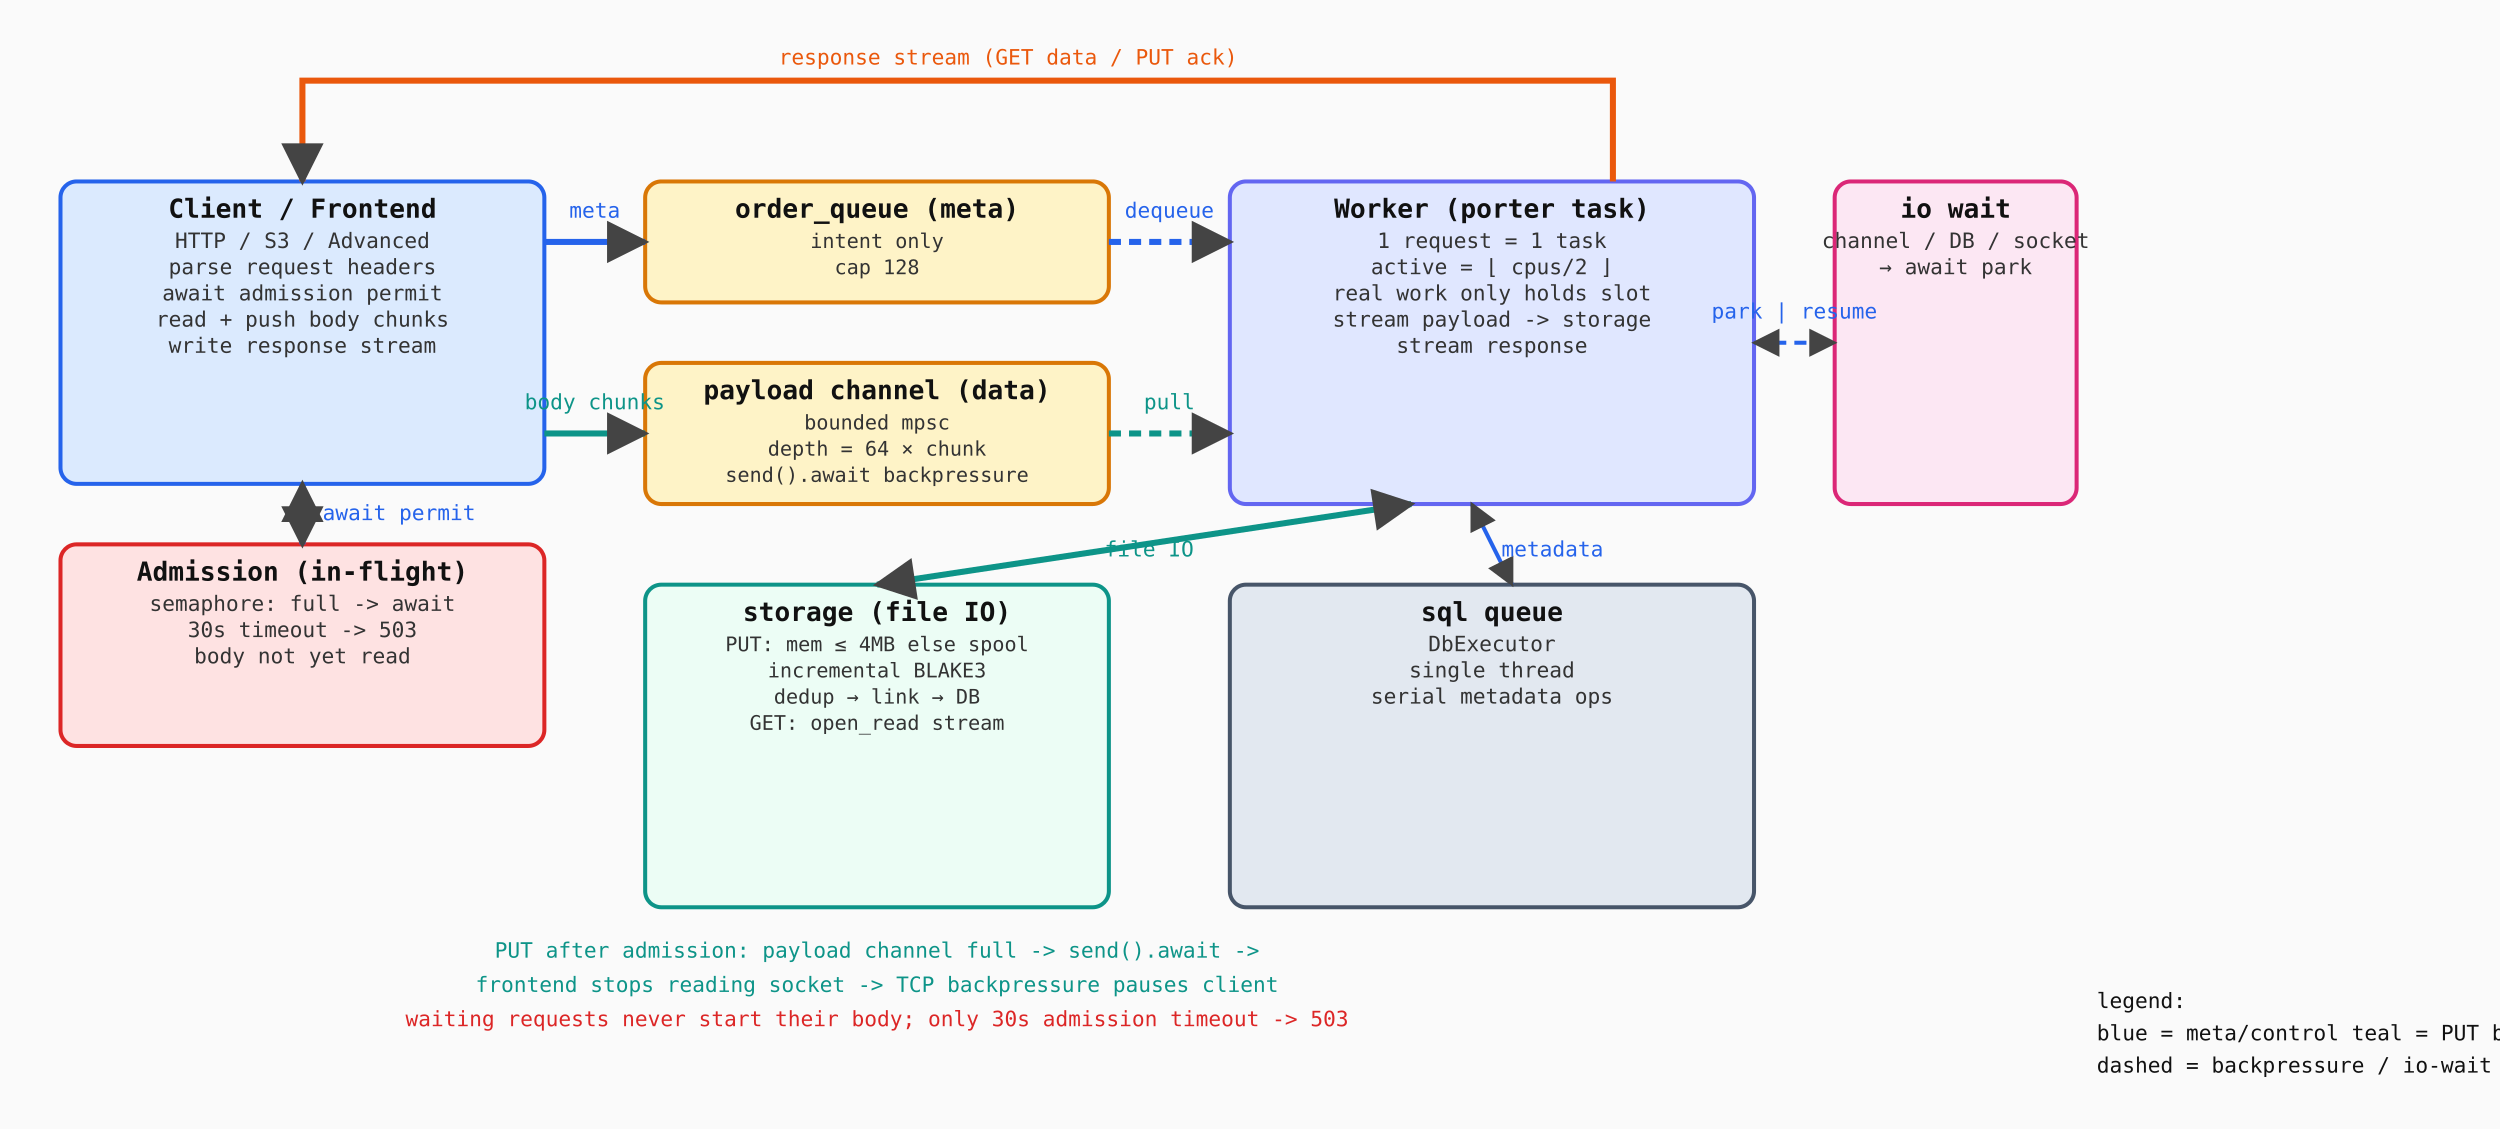
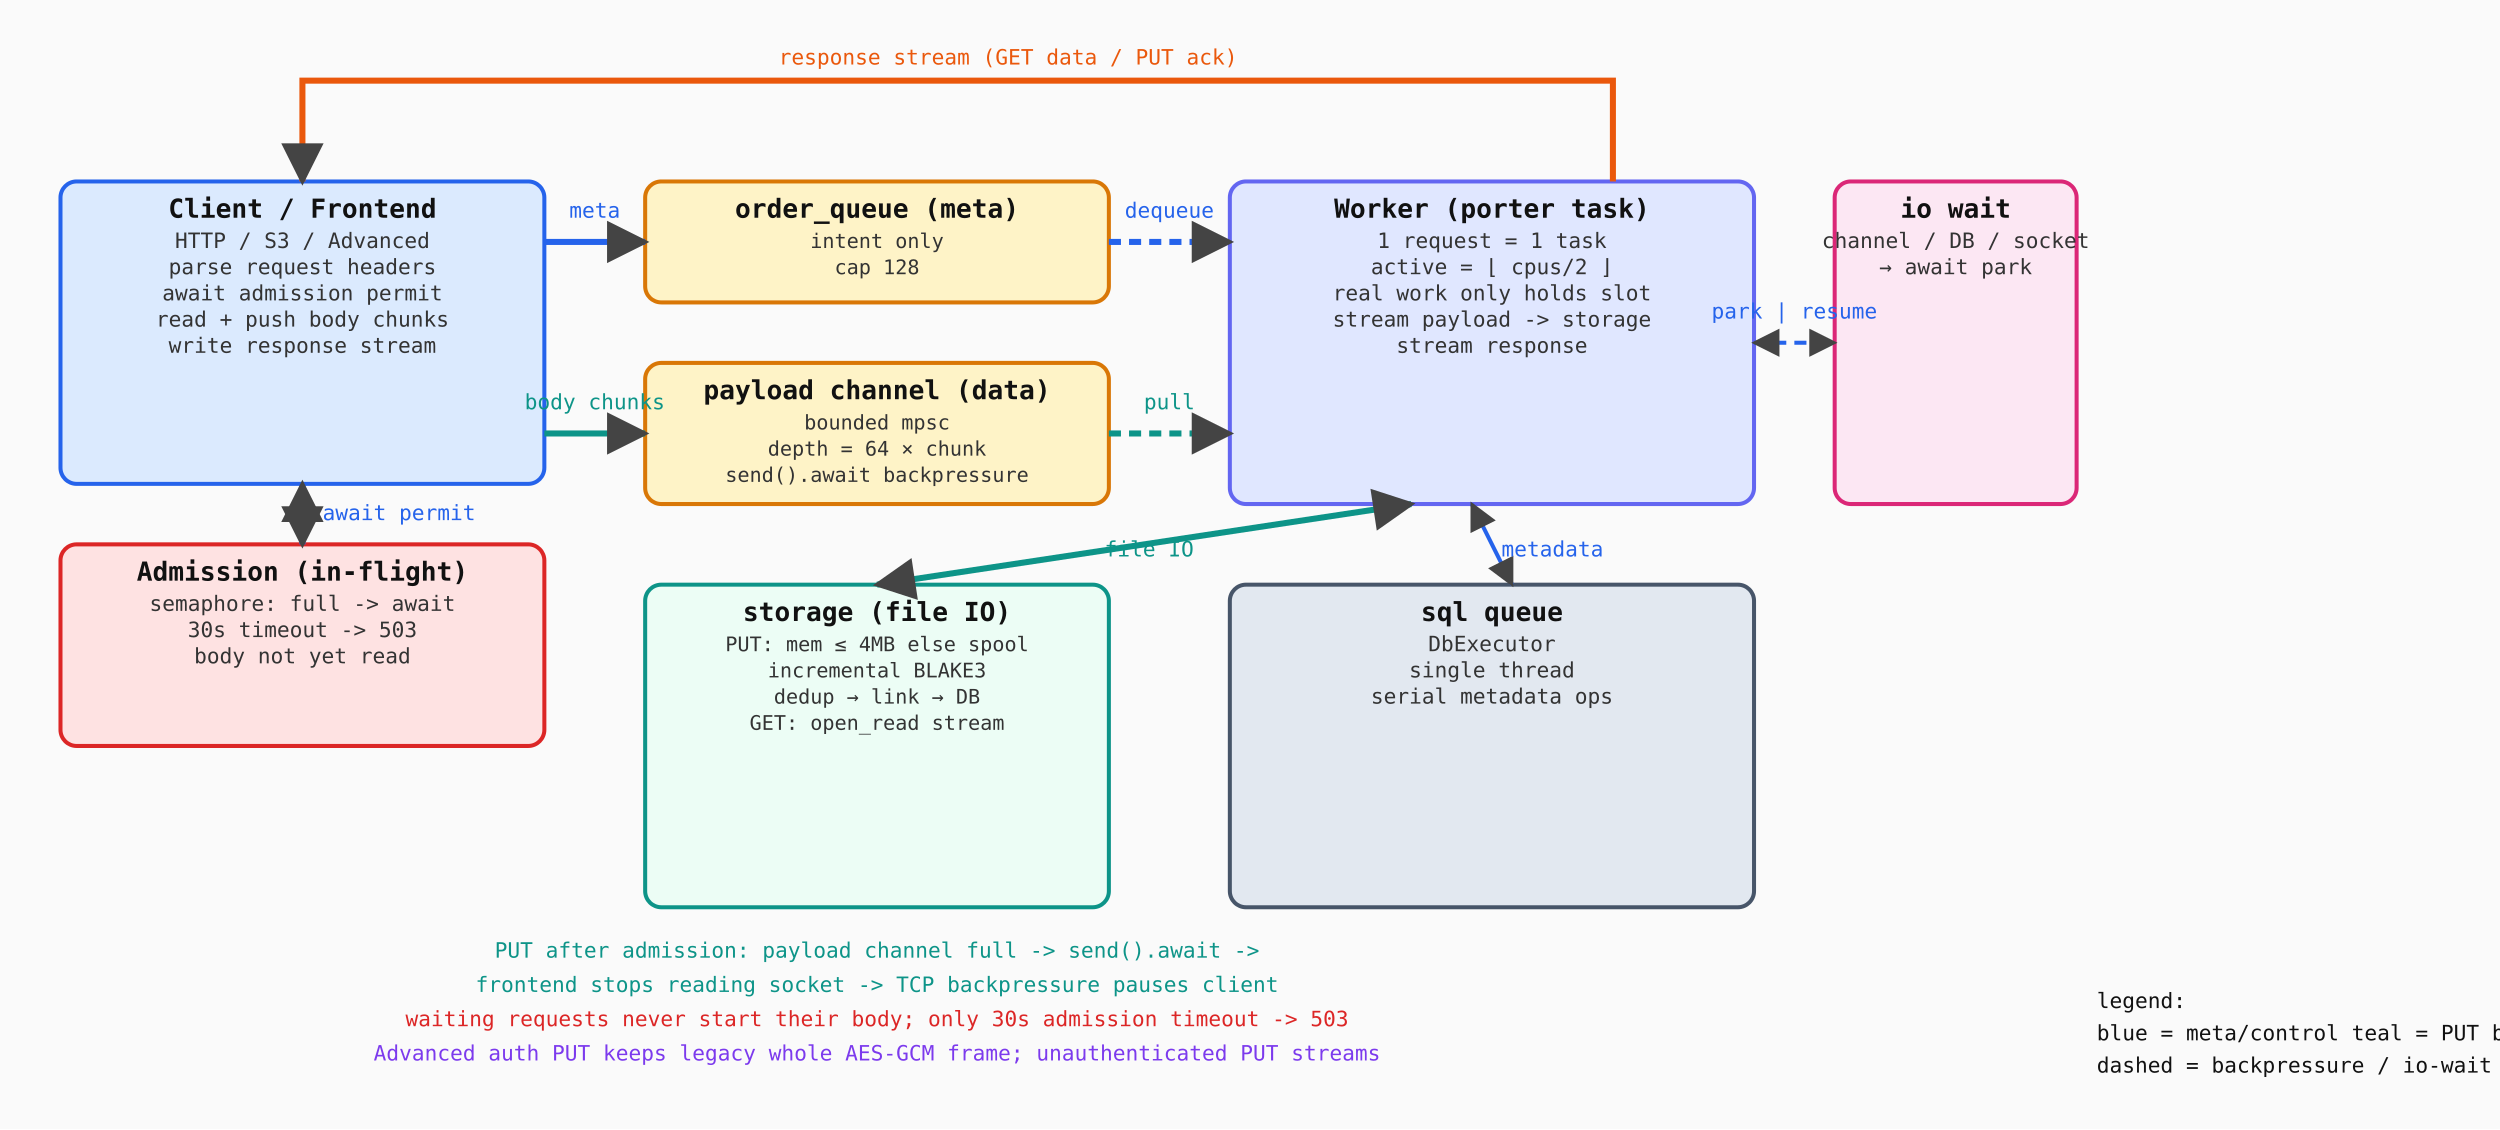
<svg xmlns="http://www.w3.org/2000/svg" width="1240" height="560" viewBox="0 0 1240 560" font-family="monospace">
  <rect x="0" y="0" width="1240" height="560" fill="#fafafa" />
  <defs>
    <marker id="b" viewBox="0 0 10 10" refX="9" refY="5" markerWidth="7" markerHeight="7" orient="auto-start-reverse">
      <path d="M0,0 L10,5 L0,10 z" fill="#444" />
    </marker>
  </defs>
  <rect x="30" y="90" width="240" height="150" rx="8" fill="#dbeafe" stroke="#2563eb" stroke-width="2" />
  <text x="150.0" y="108" text-anchor="middle" font-family="monospace" font-size="13" font-weight="bold" fill="#111">Client / Frontend</text>
  <text x="150.0" y="123" text-anchor="middle" font-family="monospace" font-size="10.5" fill="#333">HTTP / S3 / Advanced</text>
  <text x="150.0" y="136" text-anchor="middle" font-family="monospace" font-size="10.5" fill="#333">parse request headers</text>
  <text x="150.0" y="149" text-anchor="middle" font-family="monospace" font-size="10.5" fill="#333">await admission permit</text>
  <text x="150.0" y="162" text-anchor="middle" font-family="monospace" font-size="10.5" fill="#333">read + push body chunks</text>
  <text x="150.0" y="175" text-anchor="middle" font-family="monospace" font-size="10.5" fill="#333">write response stream</text>
  <rect x="30" y="270" width="240" height="100" rx="8" fill="#fee2e2" stroke="#dc2626" stroke-width="2" />
  <text x="150.0" y="288" text-anchor="middle" font-family="monospace" font-size="13" font-weight="bold" fill="#111">Admission (in-flight)</text>
  <text x="150.0" y="303" text-anchor="middle" font-family="monospace" font-size="10.5" fill="#333">semaphore: full -&gt; await</text>
  <text x="150.0" y="316" text-anchor="middle" font-family="monospace" font-size="10.5" fill="#333">30s timeout -&gt; 503</text>
  <text x="150.0" y="329" text-anchor="middle" font-family="monospace" font-size="10.5" fill="#333">body not yet read</text>
  <rect x="320" y="90" width="230" height="60" rx="8" fill="#fef3c7" stroke="#d97706" stroke-width="2" />
  <text x="435.0" y="108" text-anchor="middle" font-family="monospace" font-size="13" font-weight="bold" fill="#111">order_queue (meta)</text>
  <text x="435.0" y="123" text-anchor="middle" font-family="monospace" font-size="10" fill="#333">intent only</text>
  <text x="435.0" y="136" text-anchor="middle" font-family="monospace" font-size="10" fill="#333">cap 128</text>
  <rect x="320" y="180" width="230" height="70" rx="8" fill="#fef3c7" stroke="#d97706" stroke-width="2" />
  <text x="435.0" y="198" text-anchor="middle" font-family="monospace" font-size="13" font-weight="bold" fill="#111">payload channel (data)</text>
  <text x="435.0" y="213" text-anchor="middle" font-family="monospace" font-size="10" fill="#333">bounded mpsc</text>
  <text x="435.0" y="226" text-anchor="middle" font-family="monospace" font-size="10" fill="#333">depth = 64 × chunk</text>
  <text x="435.0" y="239" text-anchor="middle" font-family="monospace" font-size="10" fill="#333">send().await backpressure</text>
  <rect x="610" y="90" width="260" height="160" rx="8" fill="#e0e7ff" stroke="#6366f1" stroke-width="2" />
  <text x="740.0" y="108" text-anchor="middle" font-family="monospace" font-size="13" font-weight="bold" fill="#111">Worker (porter task)</text>
  <text x="740.0" y="123" text-anchor="middle" font-family="monospace" font-size="10.5" fill="#333">1 request = 1 task</text>
  <text x="740.0" y="136" text-anchor="middle" font-family="monospace" font-size="10.5" fill="#333">active = ⌊ cpus/2 ⌋</text>
  <text x="740.0" y="149" text-anchor="middle" font-family="monospace" font-size="10.5" fill="#333">real work only holds slot</text>
  <text x="740.0" y="162" text-anchor="middle" font-family="monospace" font-size="10.5" fill="#333">stream payload -&gt; storage</text>
  <text x="740.0" y="175" text-anchor="middle" font-family="monospace" font-size="10.5" fill="#333">stream response</text>
  <rect x="910" y="90" width="120" height="160" rx="8" fill="#fce7f3" stroke="#db2777" stroke-width="2" />
  <text x="970.0" y="108" text-anchor="middle" font-family="monospace" font-size="13" font-weight="bold" fill="#111">io wait</text>
  <text x="970.0" y="123" text-anchor="middle" font-family="monospace" font-size="10.5" fill="#333">channel / DB / socket</text>
  <text x="970.0" y="136" text-anchor="middle" font-family="monospace" font-size="10.5" fill="#333">→ await park</text>
  <rect x="320" y="290" width="230" height="160" rx="8" fill="#ecfdf5" stroke="#0d9488" stroke-width="2" />
  <text x="435.0" y="308" text-anchor="middle" font-family="monospace" font-size="13" font-weight="bold" fill="#111">storage (file IO)</text>
  <text x="435.0" y="323" text-anchor="middle" font-family="monospace" font-size="10" fill="#333">PUT: mem ≤ 4MB else spool</text>
  <text x="435.0" y="336" text-anchor="middle" font-family="monospace" font-size="10" fill="#333">incremental BLAKE3</text>
  <text x="435.0" y="349" text-anchor="middle" font-family="monospace" font-size="10" fill="#333">dedup → link → DB</text>
  <text x="435.0" y="362" text-anchor="middle" font-family="monospace" font-size="10" fill="#333">GET: open_read stream</text>
  <rect x="610" y="290" width="260" height="160" rx="8" fill="#e2e8f0" stroke="#475569" stroke-width="2" />
  <text x="740.0" y="308" text-anchor="middle" font-family="monospace" font-size="13" font-weight="bold" fill="#111">sql queue</text>
  <text x="740.0" y="323" text-anchor="middle" font-family="monospace" font-size="10.5" fill="#333">DbExecutor</text>
  <text x="740.0" y="336" text-anchor="middle" font-family="monospace" font-size="10.5" fill="#333">single thread</text>
  <text x="740.0" y="349" text-anchor="middle" font-family="monospace" font-size="10.5" fill="#333">serial metadata ops</text>
  <line x1="150" y1="240" x2="150" y2="270" stroke="#2563eb" stroke-width="3" marker-start="url(#b)" marker-end="url(#b)" />
  <text x="160" y="258" text-anchor="start" font-family="monospace" font-size="10.5" fill="#2563eb">await permit</text>
  <line x1="270" y1="120" x2="320" y2="120" stroke="#2563eb" stroke-width="3" marker-end="url(#b)" />
  <text x="295" y="108" text-anchor="middle" font-family="monospace" font-size="10.5" fill="#2563eb">meta</text>
  <line x1="270" y1="215" x2="320" y2="215" stroke="#0d9488" stroke-width="3" marker-end="url(#b)" />
  <text x="295" y="203" text-anchor="middle" font-family="monospace" font-size="10.5" fill="#0d9488">body chunks</text>
  <line x1="550" y1="120" x2="610" y2="120" stroke="#2563eb" stroke-width="3" stroke-dasharray="6,4" marker-end="url(#b)" />
  <text x="580" y="108" text-anchor="middle" font-family="monospace" font-size="10.5" fill="#2563eb">dequeue</text>
  <line x1="550" y1="215" x2="610" y2="215" stroke="#0d9488" stroke-width="3" stroke-dasharray="6,4" marker-end="url(#b)" />
  <text x="580" y="203" text-anchor="middle" font-family="monospace" font-size="10.5" fill="#0d9488">pull</text>
  <line x1="870" y1="170" x2="910" y2="170" stroke="#2563eb" stroke-width="2" stroke-dasharray="6,4" marker-start="url(#b)" marker-end="url(#b)" />
  <text x="890" y="158" text-anchor="middle" font-family="monospace" font-size="10.5" fill="#2563eb">park | resume</text>
  <line x1="700" y1="250" x2="435" y2="290" stroke="#0d9488" stroke-width="3" marker-start="url(#b)" marker-end="url(#b)" />
  <text x="570" y="276" text-anchor="middle" font-family="monospace" font-size="10.5" fill="#0d9488">file IO</text>
  <line x1="730" y1="250" x2="750" y2="290" stroke="#2563eb" stroke-width="2" marker-start="url(#b)" marker-end="url(#b)" />
  <text x="770" y="276" text-anchor="middle" font-family="monospace" font-size="10.5" fill="#2563eb">metadata</text>
  <polyline points="800,90 800,40 150,40 150,90" fill="none" stroke="#ea580c" stroke-width="3" marker-end="url(#b)" />
  <text x="500" y="32" text-anchor="middle" font-family="monospace" font-size="10.5" fill="#ea580c">response stream (GET data / PUT ack)</text>
  <text x="435" y="475" text-anchor="middle" font-family="monospace" font-size="10.5" fill="#0d9488">PUT after admission: payload channel full -&gt; send().await -&gt;</text>
  <text x="435" y="492" text-anchor="middle" font-family="monospace" font-size="10.5" fill="#0d9488">frontend stops reading socket -&gt; TCP backpressure pauses client</text>
  <text x="435" y="509" text-anchor="middle" font-family="monospace" font-size="10.5" fill="#dc2626">waiting requests never start their body; only 30s admission timeout -&gt; 503</text>
+   <text x="435" y="526" text-anchor="middle" font-family="monospace" font-size="10.5" fill="#7c3aed">Advanced auth PUT keeps legacy whole AES-GCM frame; unauthenticated PUT streams</text>
  <text x="1040" y="500" text-anchor="start" font-family="monospace" font-size="10.5" fill="#111">legend:</text>
  <text x="1040" y="516" text-anchor="start" font-family="monospace" font-size="10.5" fill="#111">blue = meta/control   teal = PUT body   orange = GET response</text>
  <text x="1040" y="532" text-anchor="start" font-family="monospace" font-size="10.5" fill="#111">dashed = backpressure / io-wait</text>
</svg>
